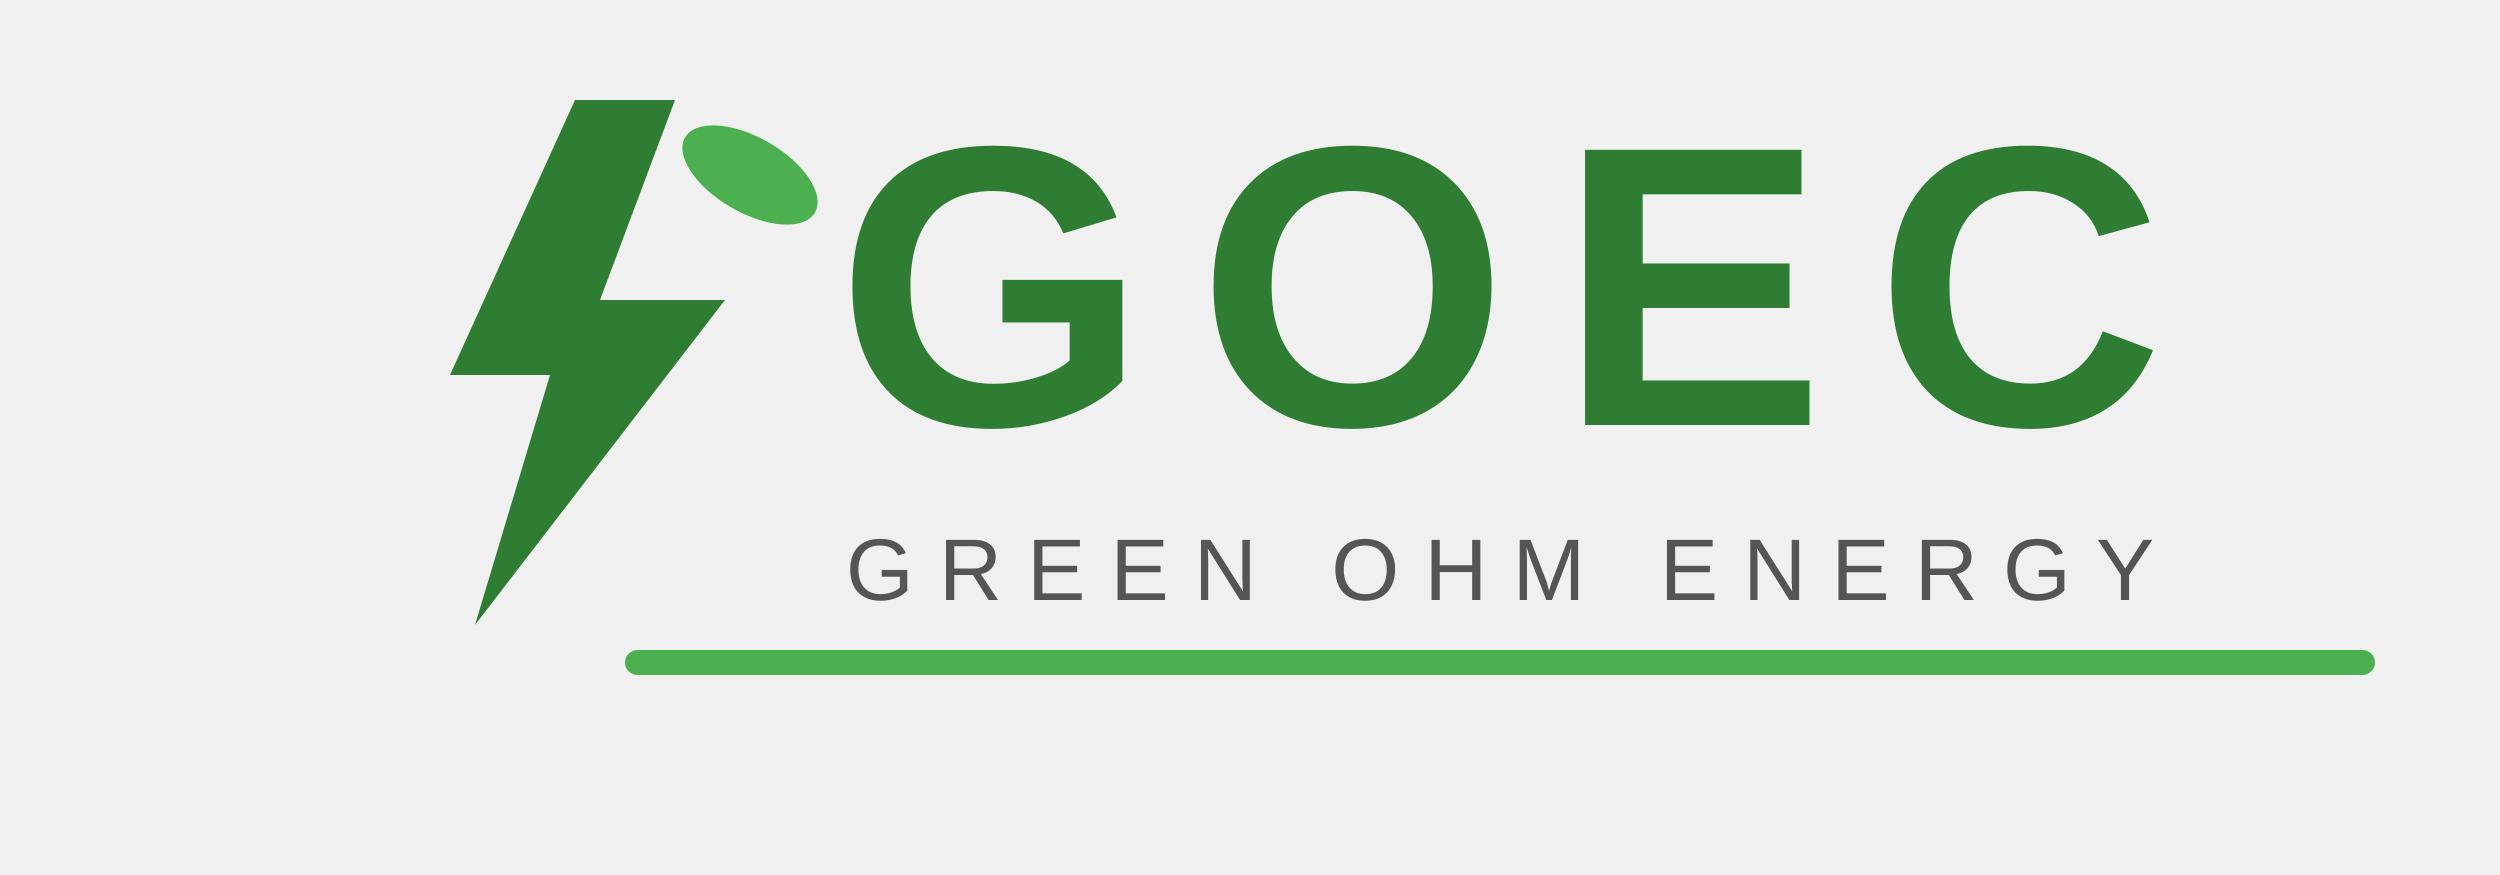
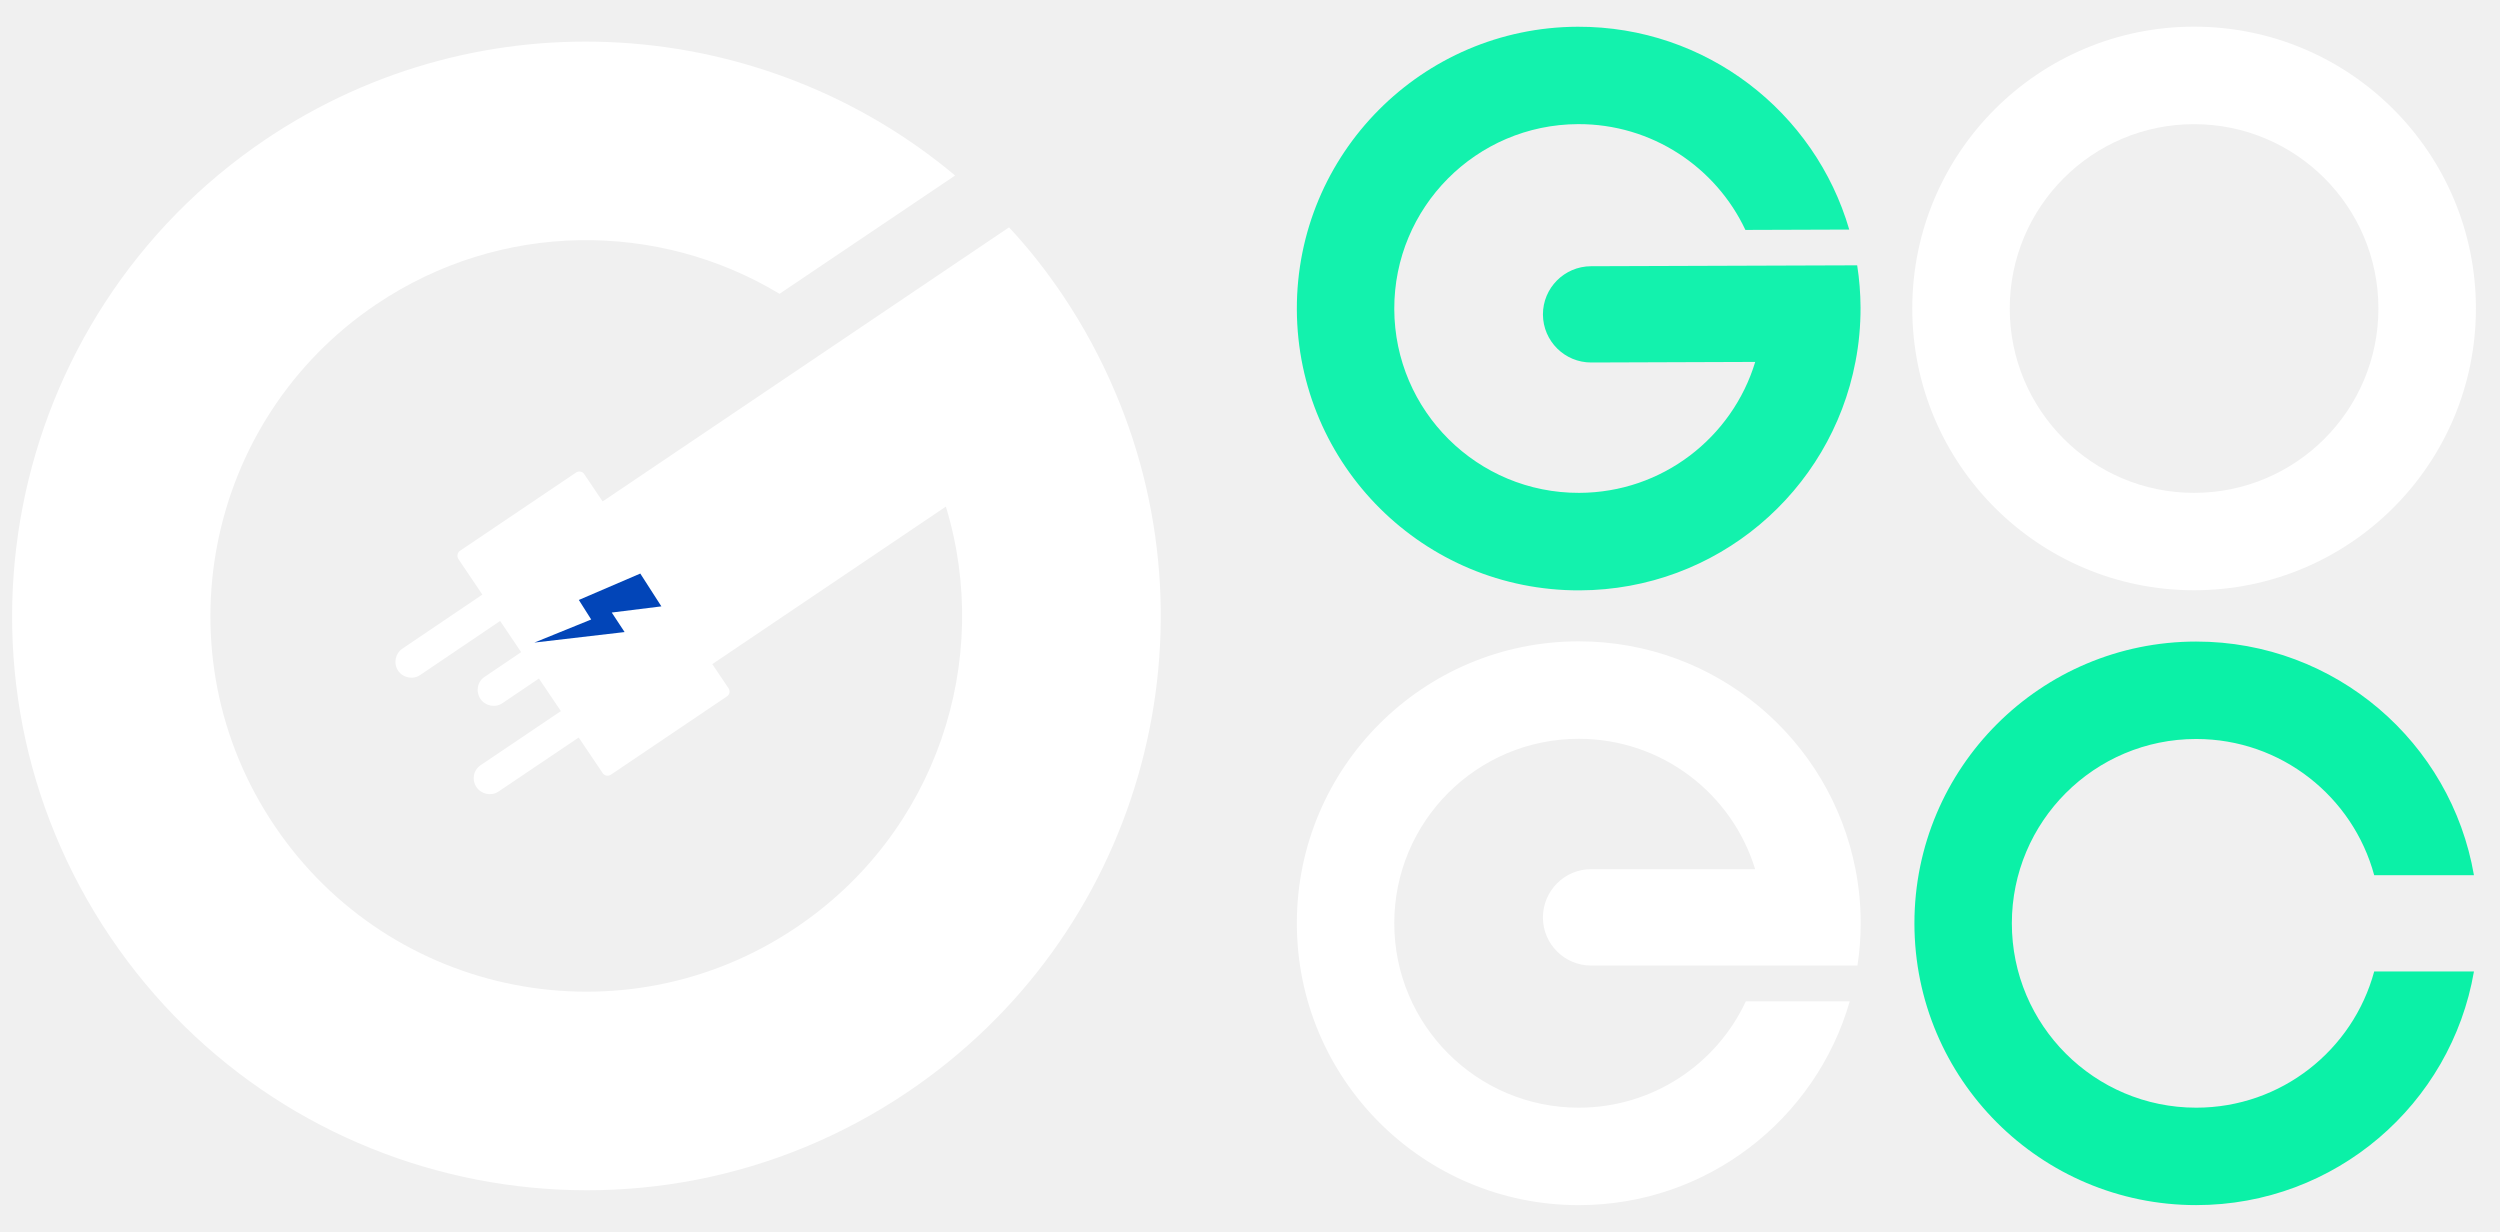
- <svg xmlns="http://www.w3.org/2000/svg" viewBox="0 0 200 70">
-   <defs>
-     <style>
-       .goec-main { font-family: 'Arial', 'Helvetica Neue', sans-serif; font-weight: 900; font-size: 32px; fill: #2e7d32; letter-spacing: 4px; }
-       .goec-sub { font-family: 'Arial', sans-serif; font-weight: 400; font-size: 7px; fill: #555; letter-spacing: 2px; }
-     </style>
-   </defs>
-   <g transform="translate(28, 8)">
-     <polygon points="18,0 8,22 16,22 10,42 30,16 20,16 26,0" fill="#2e7d32" />
-     <ellipse cx="32" cy="6" rx="6" ry="3" fill="#4caf50" transform="rotate(30 32 6)" />
-   </g>
-   <text x="120" y="34" text-anchor="middle" class="goec-main">GOEC</text>
-   <text x="120" y="48" text-anchor="middle" class="goec-sub">GREEN OHM ENERGY</text>
-   <rect x="50" y="52" width="140" height="2" rx="1" fill="#4caf50" />
+ <svg xmlns="http://www.w3.org/2000/svg" width="69" height="34" viewBox="0 0 69 34" fill="none">
+   <path d="M18.461 19.138L26.106 13.982C27.402 18.231 25.851 22.991 21.975 25.598C17.229 28.8 10.781 27.546 7.579 22.793C4.376 18.047 5.637 11.601 10.384 8.4C13.835 6.077 18.178 6.098 21.515 8.109L26.361 4.844C21.083 0.424 13.318 -0.185 7.324 3.852C0.069 8.754 -1.851 18.607 3.044 25.86C7.94 33.12 17.788 35.033 25.043 30.145C31.441 25.832 33.694 17.679 30.782 10.829C30.392 9.909 29.911 9.009 29.33 8.145C28.876 7.472 28.387 6.849 27.849 6.275L15.436 14.647C14.196 15.483 13.87 17.169 14.706 18.409C15.542 19.641 17.221 19.974 18.461 19.138Z" fill="white" />
+   <path d="M12.652 15.43L16.634 21.338C16.684 21.416 16.79 21.43 16.861 21.381L20.064 19.22C20.142 19.17 20.156 19.064 20.106 18.993L16.124 13.085C16.075 13.007 15.968 12.993 15.897 13.043L12.694 15.203C12.624 15.253 12.602 15.352 12.652 15.43Z" fill="white" />
+   <path d="M10.987 18.511C11.122 18.709 11.398 18.766 11.596 18.631L13.996 17.008C14.194 16.874 14.251 16.597 14.117 16.399C13.982 16.201 13.706 16.144 13.508 16.279L11.108 17.901C10.909 18.036 10.853 18.305 10.987 18.511Z" fill="white" />
+   <path d="M13.259 19.288C13.393 19.486 13.669 19.543 13.867 19.408L16.266 17.786C16.464 17.651 16.521 17.375 16.386 17.176C16.252 16.978 15.976 16.921 15.778 17.056L13.379 18.678C13.174 18.813 13.124 19.082 13.259 19.288Z" fill="white" />
+   <path d="M13.15 21.725C13.285 21.924 13.562 21.98 13.76 21.846L16.168 20.223C16.367 20.088 16.424 19.812 16.289 19.614C16.154 19.415 15.877 19.359 15.678 19.493L13.27 21.116C13.064 21.251 13.015 21.52 13.15 21.725Z" fill="white" />
+   <path d="M17.672 15.83L15.976 16.559L16.317 17.098L14.748 17.735L17.239 17.445L16.884 16.906L18.254 16.736L17.672 15.83Z" fill="#0245B8" />
+   <path d="M60.556 0.736C56.262 0.736 52.779 4.219 52.779 8.514C52.779 12.808 56.262 16.291 60.556 16.291C64.853 16.291 68.335 12.808 68.335 8.514C68.335 4.219 64.853 0.736 60.556 0.736ZM60.556 13.603C57.747 13.603 55.469 11.323 55.469 8.515C55.469 5.705 57.748 3.427 60.556 3.427C63.368 3.427 65.644 5.707 65.644 8.515C65.644 11.323 63.366 13.603 60.556 13.603Z" fill="white" />
+   <path d="M43.919 10.005L48.444 9.989C47.813 12.075 45.881 13.595 43.589 13.603C40.779 13.613 38.493 11.344 38.482 8.533C38.473 5.723 40.743 3.437 43.553 3.426C45.593 3.418 47.358 4.614 48.173 6.346L51.039 6.336C50.094 3.091 47.092 0.726 43.544 0.738C39.249 0.754 35.777 4.248 35.793 8.544C35.809 12.84 39.302 16.31 43.598 16.294C47.386 16.282 50.529 13.567 51.211 9.981C51.305 9.5 51.352 9.001 51.351 8.491C51.349 8.093 51.318 7.704 51.258 7.323L43.91 7.348C43.176 7.352 42.583 7.948 42.585 8.681C42.589 9.414 43.185 10.007 43.919 10.005Z" fill="#13F2AD" />
+   <path d="M68.281 26.812C67.651 30.475 64.459 33.261 60.615 33.261C56.321 33.261 52.838 29.779 52.838 25.484C52.838 21.19 56.321 17.707 60.615 17.707C64.459 17.707 67.652 20.493 68.281 24.156H65.528C64.942 21.991 62.965 20.396 60.615 20.396C57.805 20.396 55.527 22.676 55.527 25.484C55.527 28.294 57.807 30.572 60.615 30.572C62.965 30.572 64.942 28.979 65.528 26.812H68.281Z" fill="#0BF1A7" />
+   <path d="M43.916 23.989H48.442C47.804 21.904 45.867 20.391 43.573 20.391C40.763 20.391 38.482 22.669 38.482 25.482C38.482 28.291 40.762 30.572 43.573 30.572C45.615 30.572 47.377 29.371 48.185 27.636H51.053C50.119 30.885 47.123 33.262 43.573 33.262C39.277 33.262 35.793 29.778 35.793 25.482C35.793 21.182 39.277 17.701 43.573 17.701C47.362 17.701 50.517 20.406 51.211 23.991C51.307 24.472 51.355 24.971 51.355 25.482C51.355 25.879 51.325 26.268 51.266 26.649H43.914C43.181 26.649 42.584 26.054 42.584 25.319C42.588 24.584 43.182 23.989 43.916 23.989Z" fill="white" />
</svg>
